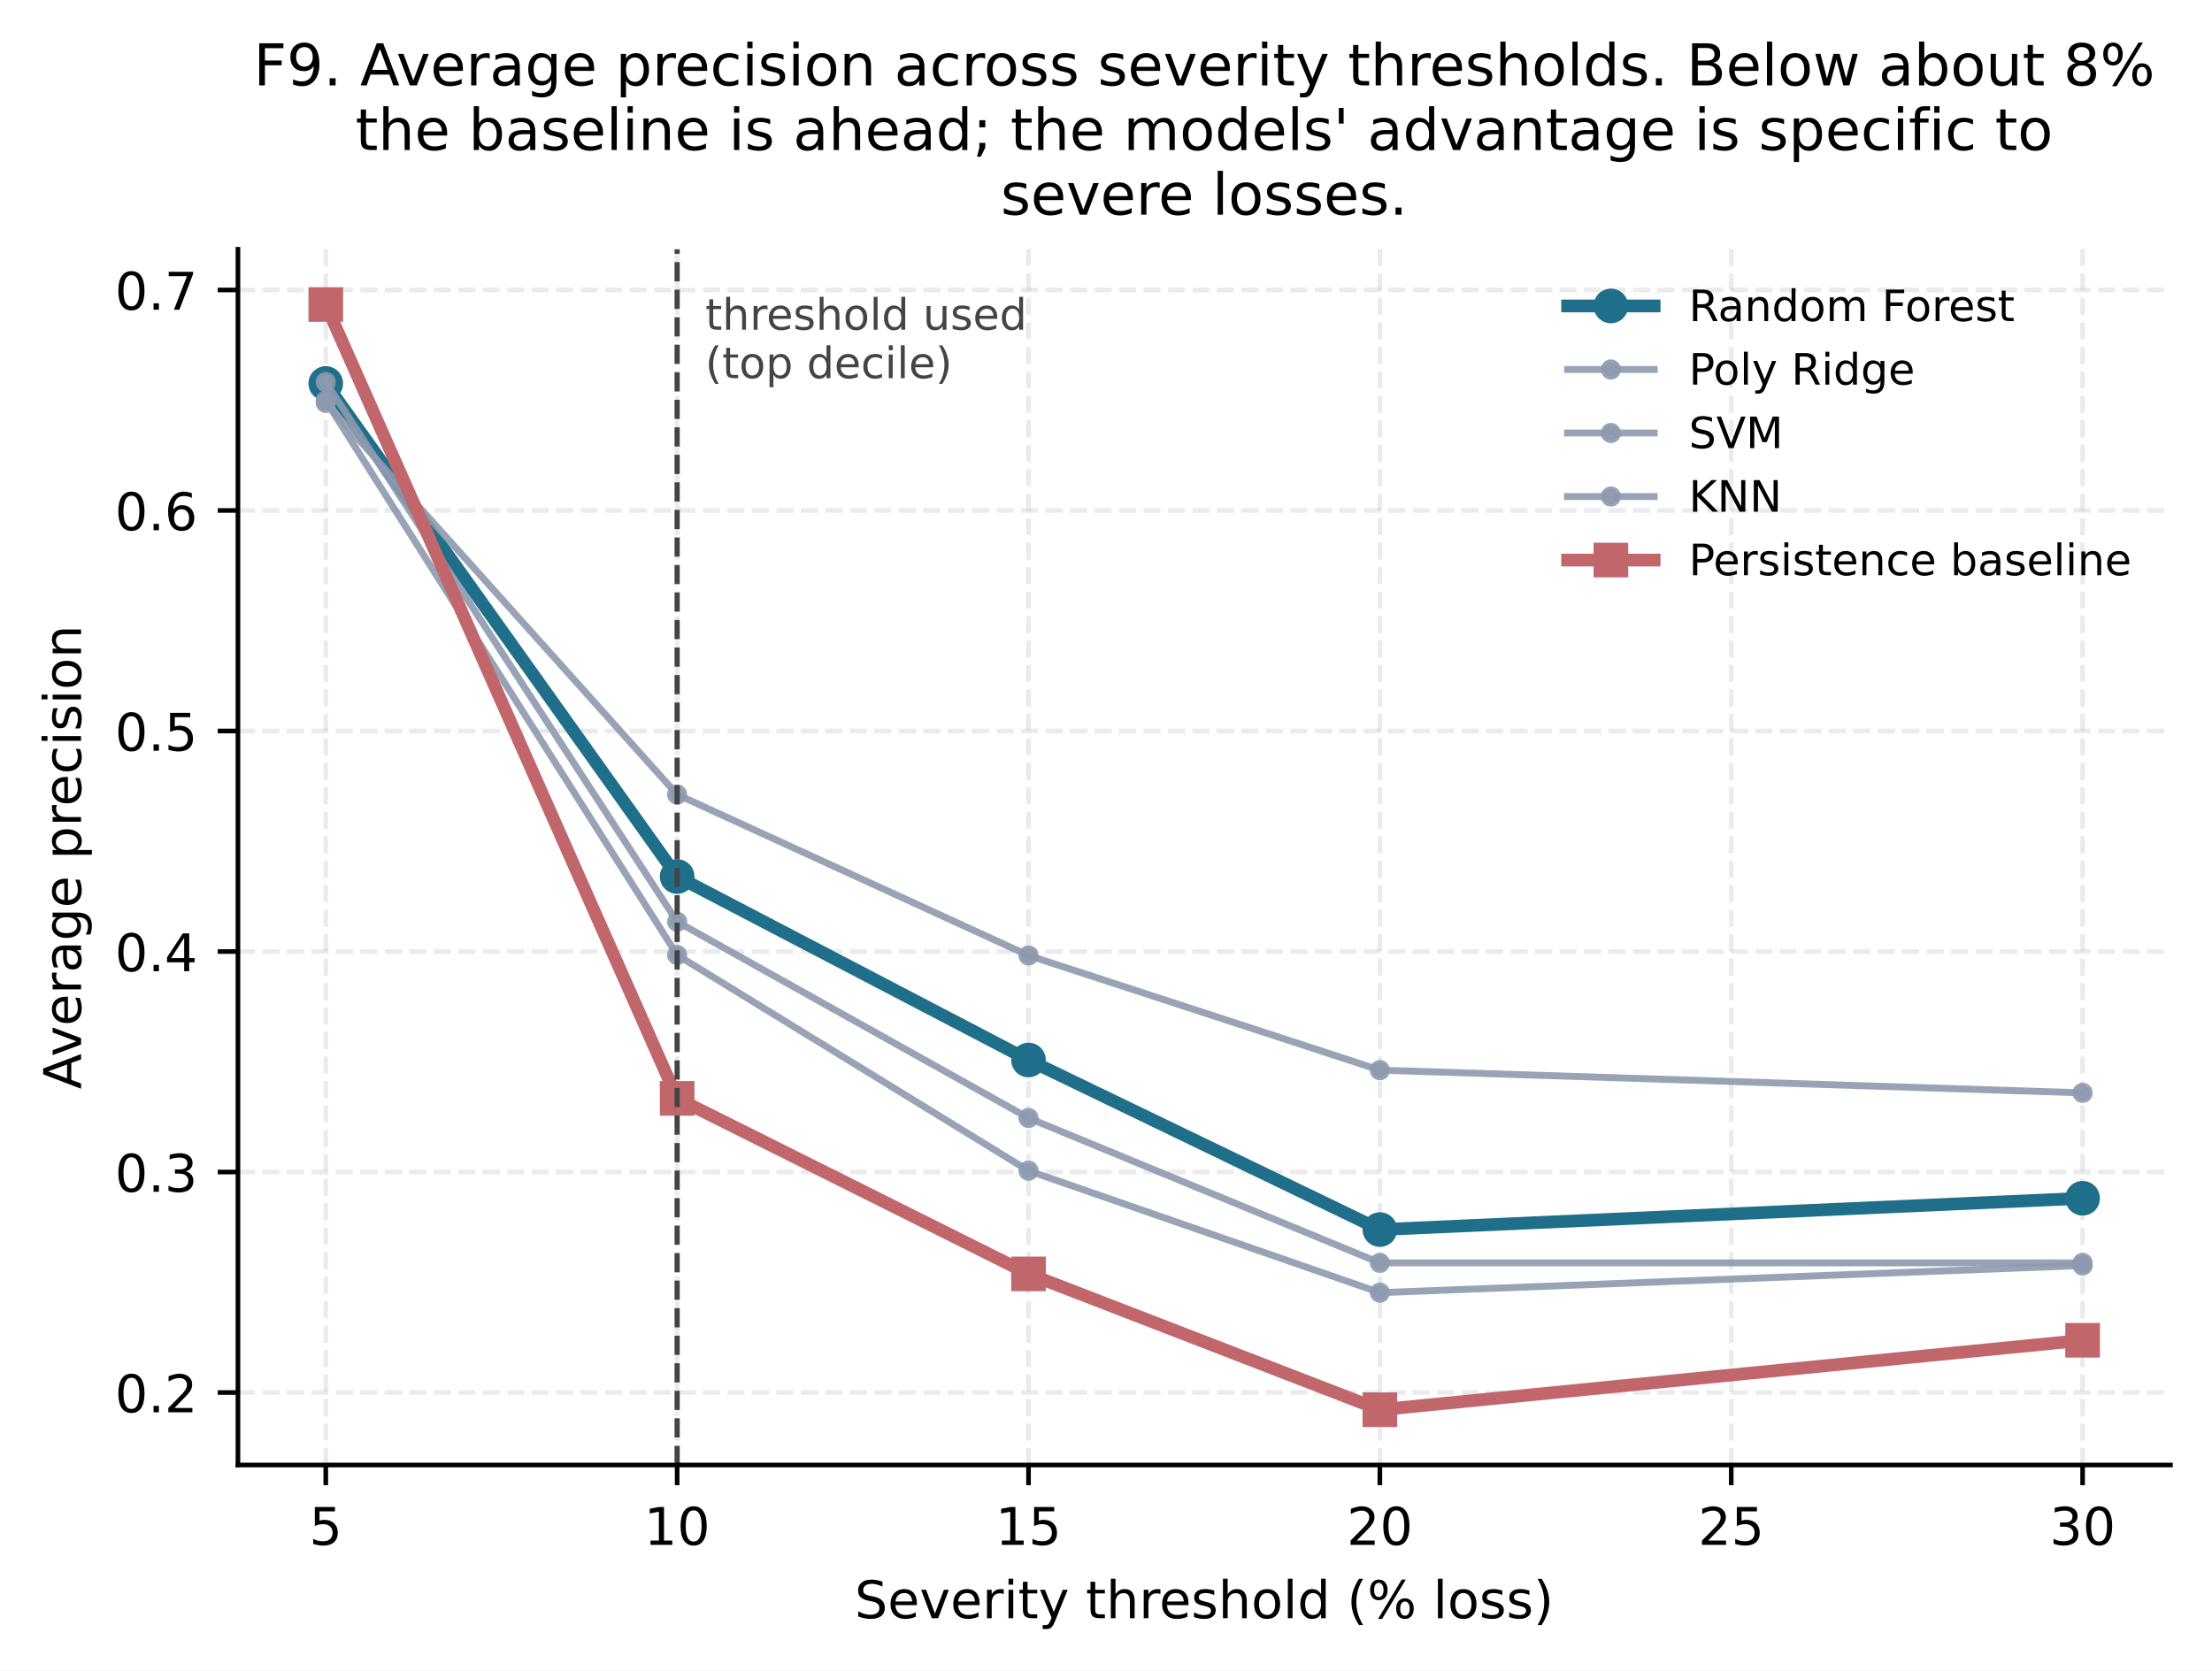
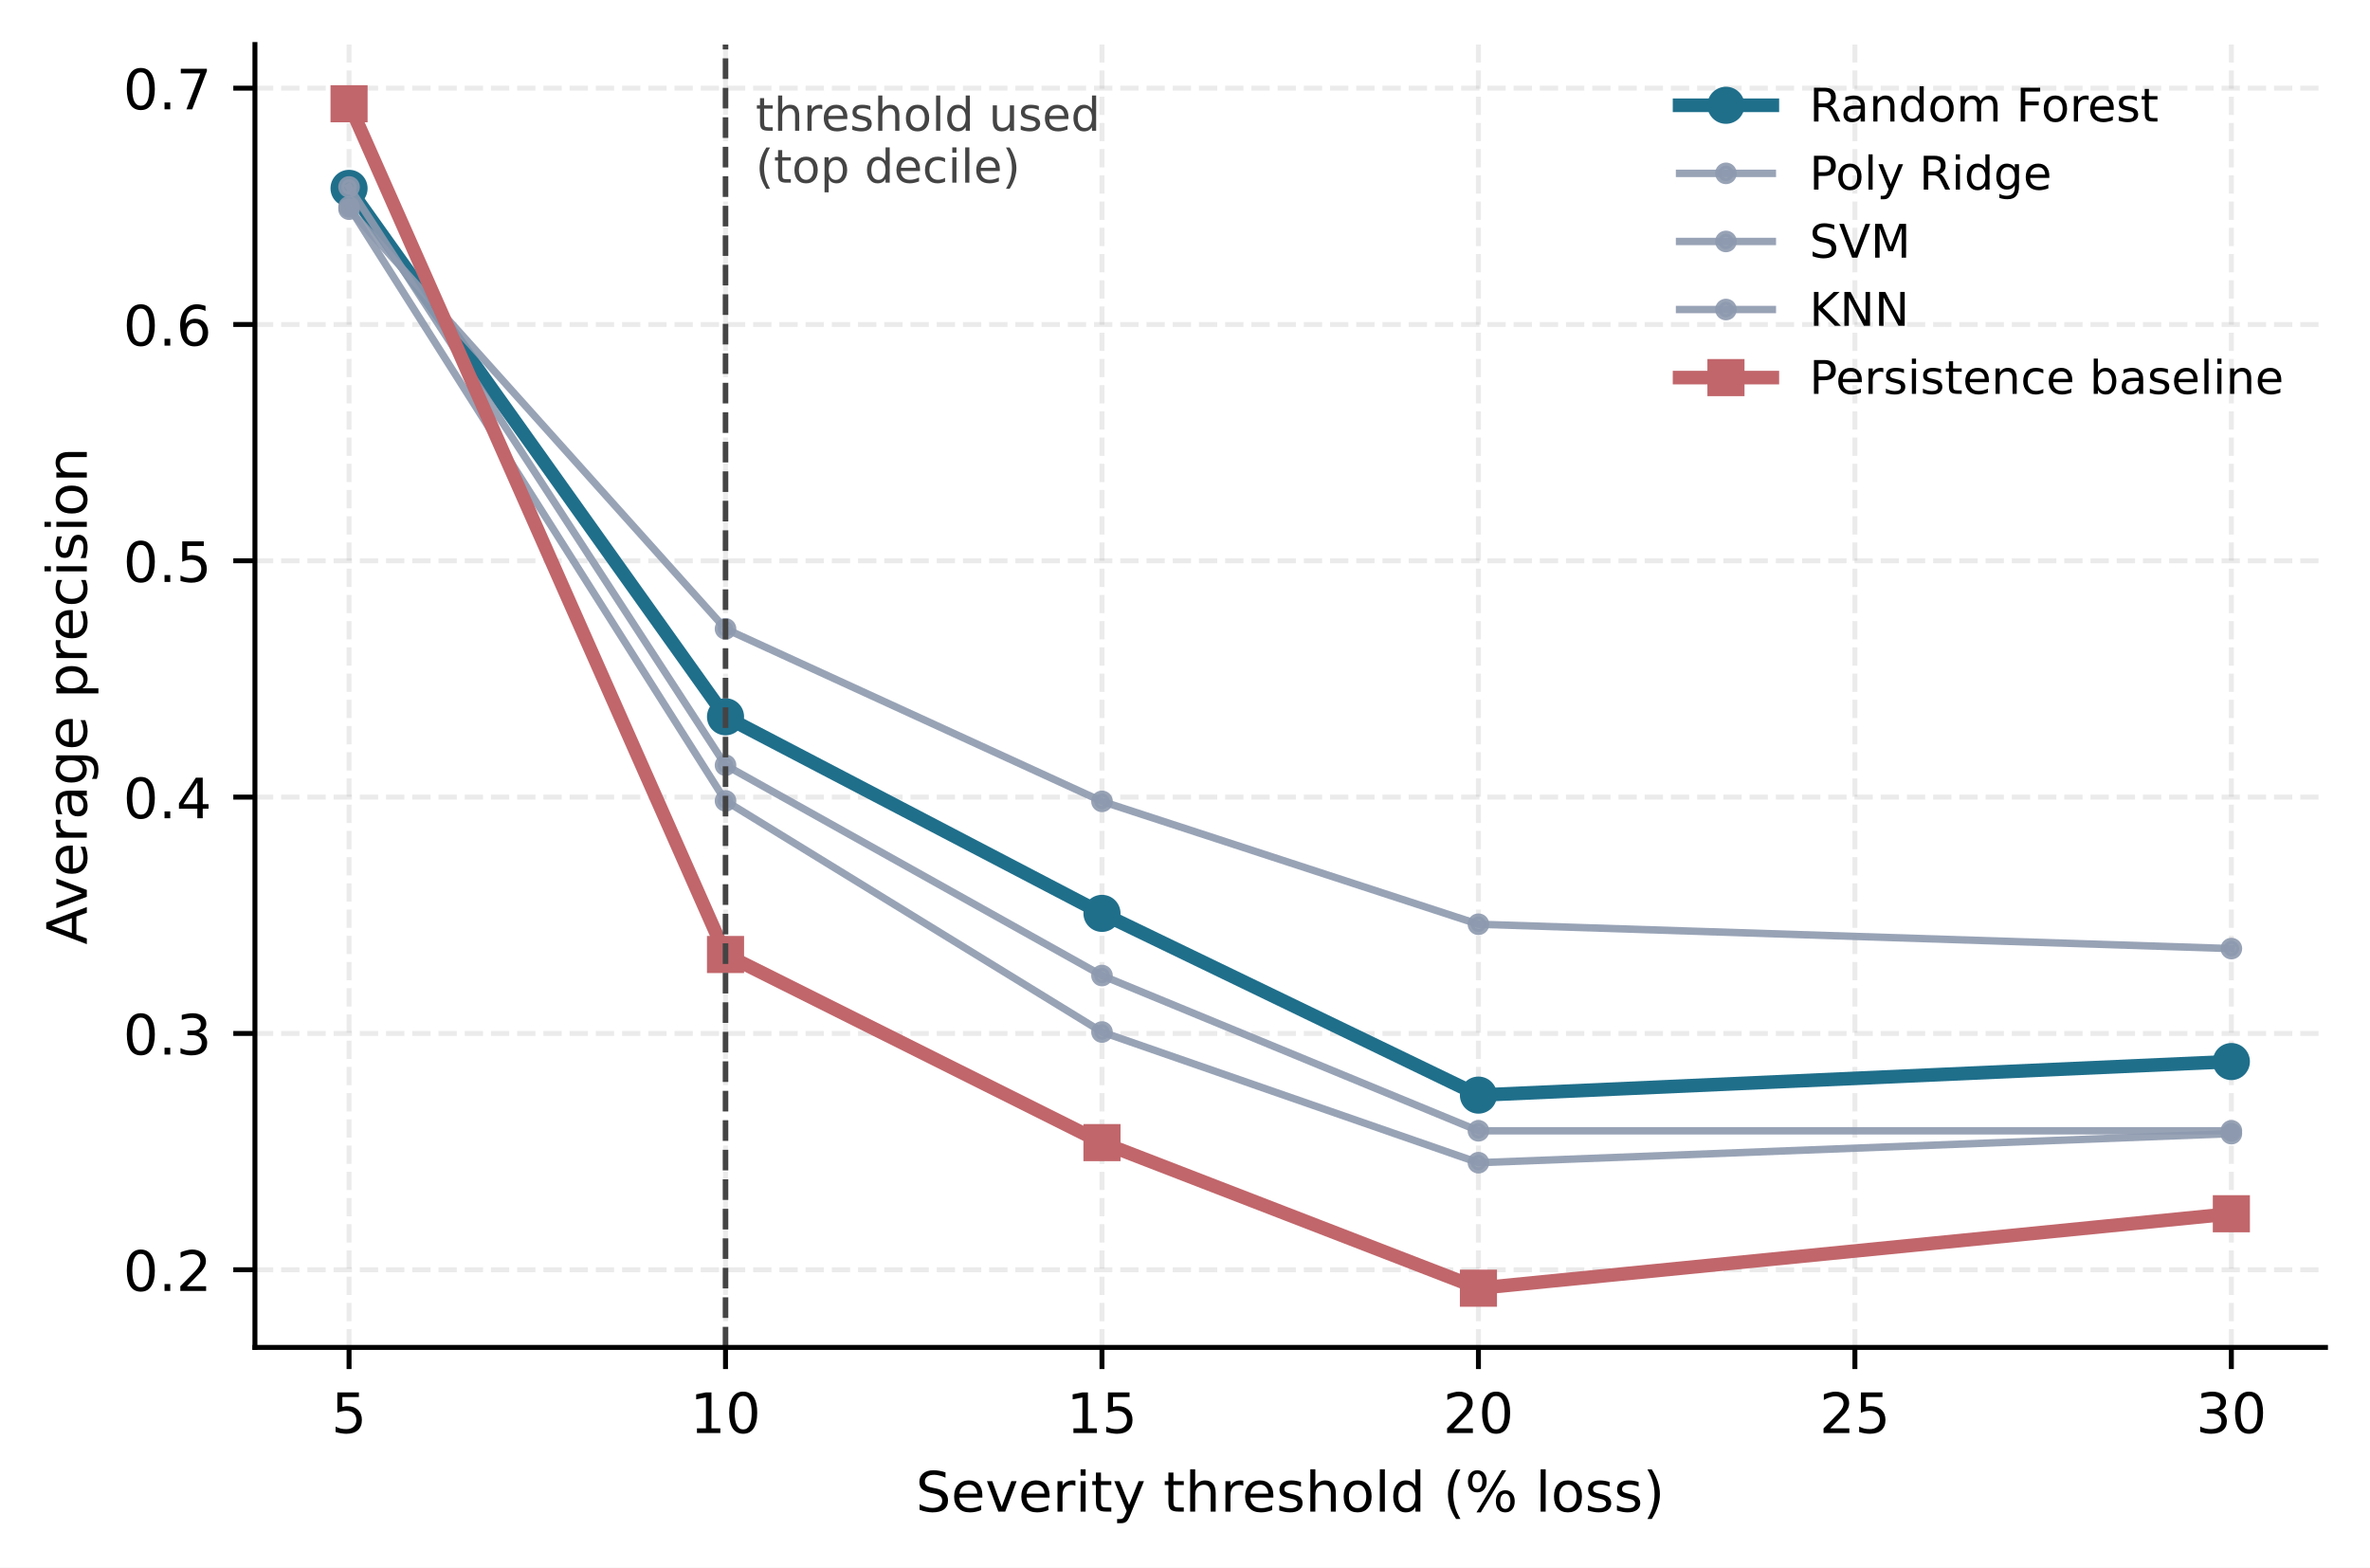
- <svg xmlns="http://www.w3.org/2000/svg" xmlns:xlink="http://www.w3.org/1999/xlink" width="383.223pt" height="289.487pt" viewBox="0 0 383.223 289.487" version="1.1">
+ <svg xmlns="http://www.w3.org/2000/svg" xmlns:xlink="http://www.w3.org/1999/xlink" width="383.223pt" height="253.493pt" viewBox="0 0 383.223 253.493" version="1.1">
  <defs>
    <style type="text/css">*{stroke-linejoin: round; stroke-linecap: butt}</style>
  </defs>
  <g id="figure_1">
    <g id="patch_1">
-       <path d="M 0 289.487  L 383.223 289.487  L 383.223 -0  L 0 -0  z " style="fill: #ffffff" />
+       <path d="M 0 253.493  L 383.223 253.493  L 383.223 0  L 0 0  z " style="fill: #ffffff" />
    </g>
    <g id="axes_1">
      <g id="patch_2">
-         <path d="M 41.223 253.866  L 376.023 253.866  L 376.023 43.194  L 41.223 43.194  z " style="fill: #ffffff" />
+         <path d="M 41.223 217.872  L 376.023 217.872  L 376.023 7.2  L 41.223 7.2  z " style="fill: #ffffff" />
      </g>
      <g id="matplotlib.axis_1">
        <g id="xtick_1">
          <g id="line2d_1">
-             <path d="M 56.441 253.866  L 56.441 43.194  " clip-path="url(#pca354ff344)" style="fill: none; stroke-dasharray: 2.96,1.28; stroke-dashoffset: 0; stroke: #b0b0b0; stroke-opacity: 0.25; stroke-width: 0.8" />
+             <path d="M 56.441 217.872  L 56.441 7.2  " clip-path="url(#p04adad0244)" style="fill: none; stroke-dasharray: 2.96,1.28; stroke-dashoffset: 0; stroke: #b0b0b0; stroke-opacity: 0.25; stroke-width: 0.8" />
          </g>
          <g id="line2d_2">
            <defs>
-               <path id="m5c000a3701" d="M 0 0  L 0 3.5  " style="stroke: #000000; stroke-width: 0.8" />
+               <path id="m0aca1d9e80" d="M 0 0  L 0 3.5  " style="stroke: #000000; stroke-width: 0.8" />
            </defs>
            <g>
-               <use xlink:href="#m5c000a3701" x="56.441" y="253.866" style="stroke: #000000; stroke-width: 0.8" />
+               <use xlink:href="#m0aca1d9e80" x="56.441" y="217.872" style="stroke: #000000; stroke-width: 0.8" />
            </g>
          </g>
          <g id="text_1">
-             <text style="font: 9px 'DejaVu Sans', 'Bitstream Vera Sans', 'Computer Modern Sans Serif', 'Lucida Grande', 'Verdana', 'Geneva', 'Lucid', 'Arial', 'Helvetica', 'Avant Garde', sans-serif; text-anchor: middle" x="56.441" y="267.705" transform="rotate(-0 56.44131 267.7047)">5</text>
+             <text style="font: 9px 'DejaVu Sans', 'Bitstream Vera Sans', 'Computer Modern Sans Serif', 'Lucida Grande', 'Verdana', 'Geneva', 'Lucid', 'Arial', 'Helvetica', 'Avant Garde', sans-serif; text-anchor: middle" x="56.441" y="231.711" transform="rotate(-0 56.44131 231.7106)">5</text>
          </g>
        </g>
        <g id="xtick_2">
          <g id="line2d_3">
-             <path d="M 117.314 253.866  L 117.314 43.194  " clip-path="url(#pca354ff344)" style="fill: none; stroke-dasharray: 2.96,1.28; stroke-dashoffset: 0; stroke: #b0b0b0; stroke-opacity: 0.25; stroke-width: 0.8" />
+             <path d="M 117.314 217.872  L 117.314 7.2  " clip-path="url(#p04adad0244)" style="fill: none; stroke-dasharray: 2.96,1.28; stroke-dashoffset: 0; stroke: #b0b0b0; stroke-opacity: 0.25; stroke-width: 0.8" />
          </g>
          <g id="line2d_4">
            <g>
-               <use xlink:href="#m5c000a3701" x="117.314" y="253.866" style="stroke: #000000; stroke-width: 0.8" />
+               <use xlink:href="#m0aca1d9e80" x="117.314" y="217.872" style="stroke: #000000; stroke-width: 0.8" />
            </g>
          </g>
          <g id="text_2">
-             <text style="font: 9px 'DejaVu Sans', 'Bitstream Vera Sans', 'Computer Modern Sans Serif', 'Lucida Grande', 'Verdana', 'Geneva', 'Lucid', 'Arial', 'Helvetica', 'Avant Garde', sans-serif; text-anchor: middle" x="117.314" y="267.705" transform="rotate(-0 117.314 267.7047)">10</text>
+             <text style="font: 9px 'DejaVu Sans', 'Bitstream Vera Sans', 'Computer Modern Sans Serif', 'Lucida Grande', 'Verdana', 'Geneva', 'Lucid', 'Arial', 'Helvetica', 'Avant Garde', sans-serif; text-anchor: middle" x="117.314" y="231.711" transform="rotate(-0 117.314 231.7106)">10</text>
          </g>
        </g>
        <g id="xtick_3">
          <g id="line2d_5">
-             <path d="M 178.187 253.866  L 178.187 43.194  " clip-path="url(#pca354ff344)" style="fill: none; stroke-dasharray: 2.96,1.28; stroke-dashoffset: 0; stroke: #b0b0b0; stroke-opacity: 0.25; stroke-width: 0.8" />
+             <path d="M 178.187 217.872  L 178.187 7.2  " clip-path="url(#p04adad0244)" style="fill: none; stroke-dasharray: 2.96,1.28; stroke-dashoffset: 0; stroke: #b0b0b0; stroke-opacity: 0.25; stroke-width: 0.8" />
          </g>
          <g id="line2d_6">
            <g>
-               <use xlink:href="#m5c000a3701" x="178.187" y="253.866" style="stroke: #000000; stroke-width: 0.8" />
+               <use xlink:href="#m0aca1d9e80" x="178.187" y="217.872" style="stroke: #000000; stroke-width: 0.8" />
            </g>
          </g>
          <g id="text_3">
-             <text style="font: 9px 'DejaVu Sans', 'Bitstream Vera Sans', 'Computer Modern Sans Serif', 'Lucida Grande', 'Verdana', 'Geneva', 'Lucid', 'Arial', 'Helvetica', 'Avant Garde', sans-serif; text-anchor: middle" x="178.187" y="267.705" transform="rotate(-0 178.1868 267.7047)">15</text>
+             <text style="font: 9px 'DejaVu Sans', 'Bitstream Vera Sans', 'Computer Modern Sans Serif', 'Lucida Grande', 'Verdana', 'Geneva', 'Lucid', 'Arial', 'Helvetica', 'Avant Garde', sans-serif; text-anchor: middle" x="178.187" y="231.711" transform="rotate(-0 178.1868 231.7106)">15</text>
          </g>
        </g>
        <g id="xtick_4">
          <g id="line2d_7">
-             <path d="M 239.059 253.866  L 239.059 43.194  " clip-path="url(#pca354ff344)" style="fill: none; stroke-dasharray: 2.96,1.28; stroke-dashoffset: 0; stroke: #b0b0b0; stroke-opacity: 0.25; stroke-width: 0.8" />
+             <path d="M 239.059 217.872  L 239.059 7.2  " clip-path="url(#p04adad0244)" style="fill: none; stroke-dasharray: 2.96,1.28; stroke-dashoffset: 0; stroke: #b0b0b0; stroke-opacity: 0.25; stroke-width: 0.8" />
          </g>
          <g id="line2d_8">
            <g>
-               <use xlink:href="#m5c000a3701" x="239.059" y="253.866" style="stroke: #000000; stroke-width: 0.8" />
+               <use xlink:href="#m0aca1d9e80" x="239.059" y="217.872" style="stroke: #000000; stroke-width: 0.8" />
            </g>
          </g>
          <g id="text_4">
-             <text style="font: 9px 'DejaVu Sans', 'Bitstream Vera Sans', 'Computer Modern Sans Serif', 'Lucida Grande', 'Verdana', 'Geneva', 'Lucid', 'Arial', 'Helvetica', 'Avant Garde', sans-serif; text-anchor: middle" x="239.059" y="267.705" transform="rotate(-0 239.0595 267.7047)">20</text>
+             <text style="font: 9px 'DejaVu Sans', 'Bitstream Vera Sans', 'Computer Modern Sans Serif', 'Lucida Grande', 'Verdana', 'Geneva', 'Lucid', 'Arial', 'Helvetica', 'Avant Garde', sans-serif; text-anchor: middle" x="239.059" y="231.711" transform="rotate(-0 239.0595 231.7106)">20</text>
          </g>
        </g>
        <g id="xtick_5">
          <g id="line2d_9">
-             <path d="M 299.932 253.866  L 299.932 43.194  " clip-path="url(#pca354ff344)" style="fill: none; stroke-dasharray: 2.96,1.28; stroke-dashoffset: 0; stroke: #b0b0b0; stroke-opacity: 0.25; stroke-width: 0.8" />
+             <path d="M 299.932 217.872  L 299.932 7.2  " clip-path="url(#p04adad0244)" style="fill: none; stroke-dasharray: 2.96,1.28; stroke-dashoffset: 0; stroke: #b0b0b0; stroke-opacity: 0.25; stroke-width: 0.8" />
          </g>
          <g id="line2d_10">
            <g>
-               <use xlink:href="#m5c000a3701" x="299.932" y="253.866" style="stroke: #000000; stroke-width: 0.8" />
+               <use xlink:href="#m0aca1d9e80" x="299.932" y="217.872" style="stroke: #000000; stroke-width: 0.8" />
            </g>
          </g>
          <g id="text_5">
-             <text style="font: 9px 'DejaVu Sans', 'Bitstream Vera Sans', 'Computer Modern Sans Serif', 'Lucida Grande', 'Verdana', 'Geneva', 'Lucid', 'Arial', 'Helvetica', 'Avant Garde', sans-serif; text-anchor: middle" x="299.932" y="267.705" transform="rotate(-0 299.9322 267.7047)">25</text>
+             <text style="font: 9px 'DejaVu Sans', 'Bitstream Vera Sans', 'Computer Modern Sans Serif', 'Lucida Grande', 'Verdana', 'Geneva', 'Lucid', 'Arial', 'Helvetica', 'Avant Garde', sans-serif; text-anchor: middle" x="299.932" y="231.711" transform="rotate(-0 299.9322 231.7106)">25</text>
          </g>
        </g>
        <g id="xtick_6">
          <g id="line2d_11">
-             <path d="M 360.805 253.866  L 360.805 43.194  " clip-path="url(#pca354ff344)" style="fill: none; stroke-dasharray: 2.96,1.28; stroke-dashoffset: 0; stroke: #b0b0b0; stroke-opacity: 0.25; stroke-width: 0.8" />
+             <path d="M 360.805 217.872  L 360.805 7.2  " clip-path="url(#p04adad0244)" style="fill: none; stroke-dasharray: 2.96,1.28; stroke-dashoffset: 0; stroke: #b0b0b0; stroke-opacity: 0.25; stroke-width: 0.8" />
          </g>
          <g id="line2d_12">
            <g>
-               <use xlink:href="#m5c000a3701" x="360.805" y="253.866" style="stroke: #000000; stroke-width: 0.8" />
+               <use xlink:href="#m0aca1d9e80" x="360.805" y="217.872" style="stroke: #000000; stroke-width: 0.8" />
            </g>
          </g>
          <g id="text_6">
-             <text style="font: 9px 'DejaVu Sans', 'Bitstream Vera Sans', 'Computer Modern Sans Serif', 'Lucida Grande', 'Verdana', 'Geneva', 'Lucid', 'Arial', 'Helvetica', 'Avant Garde', sans-serif; text-anchor: middle" x="360.805" y="267.705" transform="rotate(-0 360.8049 267.7047)">30</text>
+             <text style="font: 9px 'DejaVu Sans', 'Bitstream Vera Sans', 'Computer Modern Sans Serif', 'Lucida Grande', 'Verdana', 'Geneva', 'Lucid', 'Arial', 'Helvetica', 'Avant Garde', sans-serif; text-anchor: middle" x="360.805" y="231.711" transform="rotate(-0 360.8049 231.7106)">30</text>
          </g>
        </g>
        <g id="text_7">
-           <text style="font: 9px 'DejaVu Sans', 'Bitstream Vera Sans', 'Computer Modern Sans Serif', 'Lucida Grande', 'Verdana', 'Geneva', 'Lucid', 'Arial', 'Helvetica', 'Avant Garde', sans-serif; text-anchor: middle" x="208.623" y="280.415" transform="rotate(-0 208.6231 280.415)">Severity threshold (% loss)</text>
+           <text style="font: 9px 'DejaVu Sans', 'Bitstream Vera Sans', 'Computer Modern Sans Serif', 'Lucida Grande', 'Verdana', 'Geneva', 'Lucid', 'Arial', 'Helvetica', 'Avant Garde', sans-serif; text-anchor: middle" x="208.623" y="244.421" transform="rotate(-0 208.6231 244.4209)">Severity threshold (% loss)</text>
        </g>
      </g>
      <g id="matplotlib.axis_2">
        <g id="ytick_1">
          <g id="line2d_13">
-             <path d="M 41.223 241.31  L 376.023 241.31  " clip-path="url(#pca354ff344)" style="fill: none; stroke-dasharray: 2.96,1.28; stroke-dashoffset: 0; stroke: #b0b0b0; stroke-opacity: 0.25; stroke-width: 0.8" />
+             <path d="M 41.223 205.315  L 376.023 205.315  " clip-path="url(#p04adad0244)" style="fill: none; stroke-dasharray: 2.96,1.28; stroke-dashoffset: 0; stroke: #b0b0b0; stroke-opacity: 0.25; stroke-width: 0.8" />
          </g>
          <g id="line2d_14">
            <defs>
-               <path id="m503e3913be" d="M 0 0  L -3.5 0  " style="stroke: #000000; stroke-width: 0.8" />
+               <path id="m6b24ca47d4" d="M 0 0  L -3.5 0  " style="stroke: #000000; stroke-width: 0.8" />
            </defs>
            <g>
-               <use xlink:href="#m503e3913be" x="41.223" y="241.31" style="stroke: #000000; stroke-width: 0.8" />
+               <use xlink:href="#m6b24ca47d4" x="41.223" y="205.315" style="stroke: #000000; stroke-width: 0.8" />
            </g>
          </g>
          <g id="text_8">
-             <text style="font: 9px 'DejaVu Sans', 'Bitstream Vera Sans', 'Computer Modern Sans Serif', 'Lucida Grande', 'Verdana', 'Geneva', 'Lucid', 'Arial', 'Helvetica', 'Avant Garde', sans-serif; text-anchor: end" x="34.223" y="244.729" transform="rotate(-0 34.22313 244.7288)">0.2</text>
+             <text style="font: 9px 'DejaVu Sans', 'Bitstream Vera Sans', 'Computer Modern Sans Serif', 'Lucida Grande', 'Verdana', 'Geneva', 'Lucid', 'Arial', 'Helvetica', 'Avant Garde', sans-serif; text-anchor: end" x="34.223" y="208.735" transform="rotate(-0 34.22313 208.7347)">0.2</text>
          </g>
        </g>
        <g id="ytick_2">
          <g id="line2d_15">
-             <path d="M 41.223 203.097  L 376.023 203.097  " clip-path="url(#pca354ff344)" style="fill: none; stroke-dasharray: 2.96,1.28; stroke-dashoffset: 0; stroke: #b0b0b0; stroke-opacity: 0.25; stroke-width: 0.8" />
+             <path d="M 41.223 167.103  L 376.023 167.103  " clip-path="url(#p04adad0244)" style="fill: none; stroke-dasharray: 2.96,1.28; stroke-dashoffset: 0; stroke: #b0b0b0; stroke-opacity: 0.25; stroke-width: 0.8" />
          </g>
          <g id="line2d_16">
            <g>
-               <use xlink:href="#m503e3913be" x="41.223" y="203.097" style="stroke: #000000; stroke-width: 0.8" />
+               <use xlink:href="#m6b24ca47d4" x="41.223" y="167.103" style="stroke: #000000; stroke-width: 0.8" />
            </g>
          </g>
          <g id="text_9">
-             <text style="font: 9px 'DejaVu Sans', 'Bitstream Vera Sans', 'Computer Modern Sans Serif', 'Lucida Grande', 'Verdana', 'Geneva', 'Lucid', 'Arial', 'Helvetica', 'Avant Garde', sans-serif; text-anchor: end" x="34.223" y="206.517" transform="rotate(-0 34.22313 206.5165)">0.3</text>
+             <text style="font: 9px 'DejaVu Sans', 'Bitstream Vera Sans', 'Computer Modern Sans Serif', 'Lucida Grande', 'Verdana', 'Geneva', 'Lucid', 'Arial', 'Helvetica', 'Avant Garde', sans-serif; text-anchor: end" x="34.223" y="170.522" transform="rotate(-0 34.22313 170.5224)">0.3</text>
          </g>
        </g>
        <g id="ytick_3">
          <g id="line2d_17">
-             <path d="M 41.223 164.885  L 376.023 164.885  " clip-path="url(#pca354ff344)" style="fill: none; stroke-dasharray: 2.96,1.28; stroke-dashoffset: 0; stroke: #b0b0b0; stroke-opacity: 0.25; stroke-width: 0.8" />
+             <path d="M 41.223 128.891  L 376.023 128.891  " clip-path="url(#p04adad0244)" style="fill: none; stroke-dasharray: 2.96,1.28; stroke-dashoffset: 0; stroke: #b0b0b0; stroke-opacity: 0.25; stroke-width: 0.8" />
          </g>
          <g id="line2d_18">
            <g>
-               <use xlink:href="#m503e3913be" x="41.223" y="164.885" style="stroke: #000000; stroke-width: 0.8" />
+               <use xlink:href="#m6b24ca47d4" x="41.223" y="128.891" style="stroke: #000000; stroke-width: 0.8" />
            </g>
          </g>
          <g id="text_10">
-             <text style="font: 9px 'DejaVu Sans', 'Bitstream Vera Sans', 'Computer Modern Sans Serif', 'Lucida Grande', 'Verdana', 'Geneva', 'Lucid', 'Arial', 'Helvetica', 'Avant Garde', sans-serif; text-anchor: end" x="34.223" y="168.304" transform="rotate(-0 34.22313 168.3042)">0.4</text>
+             <text style="font: 9px 'DejaVu Sans', 'Bitstream Vera Sans', 'Computer Modern Sans Serif', 'Lucida Grande', 'Verdana', 'Geneva', 'Lucid', 'Arial', 'Helvetica', 'Avant Garde', sans-serif; text-anchor: end" x="34.223" y="132.31" transform="rotate(-0 34.22313 132.3102)">0.4</text>
          </g>
        </g>
        <g id="ytick_4">
          <g id="line2d_19">
-             <path d="M 41.223 126.673  L 376.023 126.673  " clip-path="url(#pca354ff344)" style="fill: none; stroke-dasharray: 2.96,1.28; stroke-dashoffset: 0; stroke: #b0b0b0; stroke-opacity: 0.25; stroke-width: 0.8" />
+             <path d="M 41.223 90.679  L 376.023 90.679  " clip-path="url(#p04adad0244)" style="fill: none; stroke-dasharray: 2.96,1.28; stroke-dashoffset: 0; stroke: #b0b0b0; stroke-opacity: 0.25; stroke-width: 0.8" />
          </g>
          <g id="line2d_20">
            <g>
-               <use xlink:href="#m503e3913be" x="41.223" y="126.673" style="stroke: #000000; stroke-width: 0.8" />
+               <use xlink:href="#m6b24ca47d4" x="41.223" y="90.679" style="stroke: #000000; stroke-width: 0.8" />
            </g>
          </g>
          <g id="text_11">
-             <text style="font: 9px 'DejaVu Sans', 'Bitstream Vera Sans', 'Computer Modern Sans Serif', 'Lucida Grande', 'Verdana', 'Geneva', 'Lucid', 'Arial', 'Helvetica', 'Avant Garde', sans-serif; text-anchor: end" x="34.223" y="130.092" transform="rotate(-0 34.22313 130.0919)">0.5</text>
+             <text style="font: 9px 'DejaVu Sans', 'Bitstream Vera Sans', 'Computer Modern Sans Serif', 'Lucida Grande', 'Verdana', 'Geneva', 'Lucid', 'Arial', 'Helvetica', 'Avant Garde', sans-serif; text-anchor: end" x="34.223" y="94.098" transform="rotate(-0 34.22313 94.09787)">0.5</text>
          </g>
        </g>
        <g id="ytick_5">
          <g id="line2d_21">
-             <path d="M 41.223 88.46  L 376.023 88.46  " clip-path="url(#pca354ff344)" style="fill: none; stroke-dasharray: 2.96,1.28; stroke-dashoffset: 0; stroke: #b0b0b0; stroke-opacity: 0.25; stroke-width: 0.8" />
+             <path d="M 41.223 52.466  L 376.023 52.466  " clip-path="url(#p04adad0244)" style="fill: none; stroke-dasharray: 2.96,1.28; stroke-dashoffset: 0; stroke: #b0b0b0; stroke-opacity: 0.25; stroke-width: 0.8" />
          </g>
          <g id="line2d_22">
            <g>
-               <use xlink:href="#m503e3913be" x="41.223" y="88.46" style="stroke: #000000; stroke-width: 0.8" />
+               <use xlink:href="#m6b24ca47d4" x="41.223" y="52.466" style="stroke: #000000; stroke-width: 0.8" />
            </g>
          </g>
          <g id="text_12">
-             <text style="font: 9px 'DejaVu Sans', 'Bitstream Vera Sans', 'Computer Modern Sans Serif', 'Lucida Grande', 'Verdana', 'Geneva', 'Lucid', 'Arial', 'Helvetica', 'Avant Garde', sans-serif; text-anchor: end" x="34.223" y="91.88" transform="rotate(-0 34.22313 91.87964)">0.6</text>
+             <text style="font: 9px 'DejaVu Sans', 'Bitstream Vera Sans', 'Computer Modern Sans Serif', 'Lucida Grande', 'Verdana', 'Geneva', 'Lucid', 'Arial', 'Helvetica', 'Avant Garde', sans-serif; text-anchor: end" x="34.223" y="55.886" transform="rotate(-0 34.22313 55.88558)">0.6</text>
          </g>
        </g>
        <g id="ytick_6">
          <g id="line2d_23">
-             <path d="M 41.223 50.248  L 376.023 50.248  " clip-path="url(#pca354ff344)" style="fill: none; stroke-dasharray: 2.96,1.28; stroke-dashoffset: 0; stroke: #b0b0b0; stroke-opacity: 0.25; stroke-width: 0.8" />
+             <path d="M 41.223 14.254  L 376.023 14.254  " clip-path="url(#p04adad0244)" style="fill: none; stroke-dasharray: 2.96,1.28; stroke-dashoffset: 0; stroke: #b0b0b0; stroke-opacity: 0.25; stroke-width: 0.8" />
          </g>
          <g id="line2d_24">
            <g>
-               <use xlink:href="#m503e3913be" x="41.223" y="50.248" style="stroke: #000000; stroke-width: 0.8" />
+               <use xlink:href="#m6b24ca47d4" x="41.223" y="14.254" style="stroke: #000000; stroke-width: 0.8" />
            </g>
          </g>
          <g id="text_13">
-             <text style="font: 9px 'DejaVu Sans', 'Bitstream Vera Sans', 'Computer Modern Sans Serif', 'Lucida Grande', 'Verdana', 'Geneva', 'Lucid', 'Arial', 'Helvetica', 'Avant Garde', sans-serif; text-anchor: end" x="34.223" y="53.667" transform="rotate(-0 34.22313 53.66735)">0.7</text>
+             <text style="font: 9px 'DejaVu Sans', 'Bitstream Vera Sans', 'Computer Modern Sans Serif', 'Lucida Grande', 'Verdana', 'Geneva', 'Lucid', 'Arial', 'Helvetica', 'Avant Garde', sans-serif; text-anchor: end" x="34.223" y="17.673" transform="rotate(-0 34.22313 17.67329)">0.7</text>
          </g>
        </g>
        <g id="text_14">
-           <text style="font: 9px 'DejaVu Sans', 'Bitstream Vera Sans', 'Computer Modern Sans Serif', 'Lucida Grande', 'Verdana', 'Geneva', 'Lucid', 'Arial', 'Helvetica', 'Avant Garde', sans-serif; text-anchor: middle" x="14.039" y="148.53" transform="rotate(-90 14.03859 148.5301)">Average precision</text>
+           <text style="font: 9px 'DejaVu Sans', 'Bitstream Vera Sans', 'Computer Modern Sans Serif', 'Lucida Grande', 'Verdana', 'Geneva', 'Lucid', 'Arial', 'Helvetica', 'Avant Garde', sans-serif; text-anchor: middle" x="14.039" y="112.536" transform="rotate(-90 14.03859 112.536)">Average precision</text>
        </g>
      </g>
      <g id="line2d_25">
-         <path d="M 56.441 66.45  L 117.314 151.893  L 178.187 183.685  L 239.059 213.071  L 360.805 207.644  " clip-path="url(#pca354ff344)" style="fill: none; stroke: #1f6f8b; stroke-width: 2.2; stroke-linecap: square" />
+         <path d="M 56.441 30.456  L 117.314 115.899  L 178.187 147.691  L 239.059 177.077  L 360.805 171.65  " clip-path="url(#p04adad0244)" style="fill: none; stroke: #1f6f8b; stroke-width: 2.2; stroke-linecap: square" />
        <defs>
-           <path id="m7054f2b1a6" d="M 0 2.5  C 0.663 2.5 1.299 2.237 1.768 1.768  C 2.237 1.299 2.5 0.663 2.5 0  C 2.5 -0.663 2.237 -1.299 1.768 -1.768  C 1.299 -2.237 0.663 -2.5 0 -2.5  C -0.663 -2.5 -1.299 -2.237 -1.768 -1.768  C -2.237 -1.299 -2.5 -0.663 -2.5 0  C -2.5 0.663 -2.237 1.299 -1.768 1.768  C -1.299 2.237 -0.663 2.5 0 2.5  z " style="stroke: #1f6f8b" />
+           <path id="m8a1d402e59" d="M 0 2.5  C 0.663 2.5 1.299 2.237 1.768 1.768  C 2.237 1.299 2.5 0.663 2.5 0  C 2.5 -0.663 2.237 -1.299 1.768 -1.768  C 1.299 -2.237 0.663 -2.5 0 -2.5  C -0.663 -2.5 -1.299 -2.237 -1.768 -1.768  C -2.237 -1.299 -2.5 -0.663 -2.5 0  C -2.5 0.663 -2.237 1.299 -1.768 1.768  C -1.299 2.237 -0.663 2.5 0 2.5  z " style="stroke: #1f6f8b" />
        </defs>
-         <g clip-path="url(#pca354ff344)">
-           <use xlink:href="#m7054f2b1a6" x="56.441" y="66.45" style="fill: #1f6f8b; stroke: #1f6f8b" />
-           <use xlink:href="#m7054f2b1a6" x="117.314" y="151.893" style="fill: #1f6f8b; stroke: #1f6f8b" />
-           <use xlink:href="#m7054f2b1a6" x="178.187" y="183.685" style="fill: #1f6f8b; stroke: #1f6f8b" />
-           <use xlink:href="#m7054f2b1a6" x="239.059" y="213.071" style="fill: #1f6f8b; stroke: #1f6f8b" />
-           <use xlink:href="#m7054f2b1a6" x="360.805" y="207.644" style="fill: #1f6f8b; stroke: #1f6f8b" />
+         <g clip-path="url(#p04adad0244)">
+           <use xlink:href="#m8a1d402e59" x="56.441" y="30.456" style="fill: #1f6f8b; stroke: #1f6f8b" />
+           <use xlink:href="#m8a1d402e59" x="117.314" y="115.899" style="fill: #1f6f8b; stroke: #1f6f8b" />
+           <use xlink:href="#m8a1d402e59" x="178.187" y="147.691" style="fill: #1f6f8b; stroke: #1f6f8b" />
+           <use xlink:href="#m8a1d402e59" x="239.059" y="177.077" style="fill: #1f6f8b; stroke: #1f6f8b" />
+           <use xlink:href="#m8a1d402e59" x="360.805" y="171.65" style="fill: #1f6f8b; stroke: #1f6f8b" />
        </g>
      </g>
      <g id="line2d_26">
-         <path d="M 56.441 69.813  L 117.314 137.678  L 178.187 165.573  L 239.059 185.443  L 360.805 189.379  " clip-path="url(#pca354ff344)" style="fill: none; stroke: #8d99ae; stroke-opacity: 0.9; stroke-width: 1.2; stroke-linecap: square" />
+         <path d="M 56.441 33.819  L 117.314 101.684  L 178.187 129.579  L 239.059 149.449  L 360.805 153.385  " clip-path="url(#p04adad0244)" style="fill: none; stroke: #8d99ae; stroke-opacity: 0.9; stroke-width: 1.2; stroke-linecap: square" />
        <defs>
-           <path id="m43dabd322e" d="M 0 1.25  C 0.332 1.25 0.649 1.118 0.884 0.884  C 1.118 0.649 1.25 0.332 1.25 0  C 1.25 -0.332 1.118 -0.649 0.884 -0.884  C 0.649 -1.118 0.332 -1.25 0 -1.25  C -0.332 -1.25 -0.649 -1.118 -0.884 -0.884  C -1.118 -0.649 -1.25 -0.332 -1.25 0  C -1.25 0.332 -1.118 0.649 -0.884 0.884  C -0.649 1.118 -0.332 1.25 0 1.25  z " style="stroke: #8d99ae; stroke-opacity: 0.9" />
+           <path id="m0278703f06" d="M 0 1.25  C 0.332 1.25 0.649 1.118 0.884 0.884  C 1.118 0.649 1.25 0.332 1.25 0  C 1.25 -0.332 1.118 -0.649 0.884 -0.884  C 0.649 -1.118 0.332 -1.25 0 -1.25  C -0.332 -1.25 -0.649 -1.118 -0.884 -0.884  C -1.118 -0.649 -1.25 -0.332 -1.25 0  C -1.25 0.332 -1.118 0.649 -0.884 0.884  C -0.649 1.118 -0.332 1.25 0 1.25  z " style="stroke: #8d99ae; stroke-opacity: 0.9" />
        </defs>
-         <g clip-path="url(#pca354ff344)">
-           <use xlink:href="#m43dabd322e" x="56.441" y="69.813" style="fill: #8d99ae; fill-opacity: 0.9; stroke: #8d99ae; stroke-opacity: 0.9" />
-           <use xlink:href="#m43dabd322e" x="117.314" y="137.678" style="fill: #8d99ae; fill-opacity: 0.9; stroke: #8d99ae; stroke-opacity: 0.9" />
-           <use xlink:href="#m43dabd322e" x="178.187" y="165.573" style="fill: #8d99ae; fill-opacity: 0.9; stroke: #8d99ae; stroke-opacity: 0.9" />
-           <use xlink:href="#m43dabd322e" x="239.059" y="185.443" style="fill: #8d99ae; fill-opacity: 0.9; stroke: #8d99ae; stroke-opacity: 0.9" />
-           <use xlink:href="#m43dabd322e" x="360.805" y="189.379" style="fill: #8d99ae; fill-opacity: 0.9; stroke: #8d99ae; stroke-opacity: 0.9" />
+         <g clip-path="url(#p04adad0244)">
+           <use xlink:href="#m0278703f06" x="56.441" y="33.819" style="fill: #8d99ae; fill-opacity: 0.9; stroke: #8d99ae; stroke-opacity: 0.9" />
+           <use xlink:href="#m0278703f06" x="117.314" y="101.684" style="fill: #8d99ae; fill-opacity: 0.9; stroke: #8d99ae; stroke-opacity: 0.9" />
+           <use xlink:href="#m0278703f06" x="178.187" y="129.579" style="fill: #8d99ae; fill-opacity: 0.9; stroke: #8d99ae; stroke-opacity: 0.9" />
+           <use xlink:href="#m0278703f06" x="239.059" y="149.449" style="fill: #8d99ae; fill-opacity: 0.9; stroke: #8d99ae; stroke-opacity: 0.9" />
+           <use xlink:href="#m0278703f06" x="360.805" y="153.385" style="fill: #8d99ae; fill-opacity: 0.9; stroke: #8d99ae; stroke-opacity: 0.9" />
        </g>
      </g>
      <g id="line2d_27">
-         <path d="M 56.441 66.221  L 117.314 159.726  L 178.187 193.735  L 239.059 218.841  L 360.805 218.841  " clip-path="url(#pca354ff344)" style="fill: none; stroke: #8d99ae; stroke-opacity: 0.9; stroke-width: 1.2; stroke-linecap: square" />
-         <g clip-path="url(#pca354ff344)">
-           <use xlink:href="#m43dabd322e" x="56.441" y="66.221" style="fill: #8d99ae; fill-opacity: 0.9; stroke: #8d99ae; stroke-opacity: 0.9" />
-           <use xlink:href="#m43dabd322e" x="117.314" y="159.726" style="fill: #8d99ae; fill-opacity: 0.9; stroke: #8d99ae; stroke-opacity: 0.9" />
-           <use xlink:href="#m43dabd322e" x="178.187" y="193.735" style="fill: #8d99ae; fill-opacity: 0.9; stroke: #8d99ae; stroke-opacity: 0.9" />
-           <use xlink:href="#m43dabd322e" x="239.059" y="218.841" style="fill: #8d99ae; fill-opacity: 0.9; stroke: #8d99ae; stroke-opacity: 0.9" />
-           <use xlink:href="#m43dabd322e" x="360.805" y="218.841" style="fill: #8d99ae; fill-opacity: 0.9; stroke: #8d99ae; stroke-opacity: 0.9" />
+         <path d="M 56.441 30.227  L 117.314 123.732  L 178.187 157.741  L 239.059 182.847  L 360.805 182.847  " clip-path="url(#p04adad0244)" style="fill: none; stroke: #8d99ae; stroke-opacity: 0.9; stroke-width: 1.2; stroke-linecap: square" />
+         <g clip-path="url(#p04adad0244)">
+           <use xlink:href="#m0278703f06" x="56.441" y="30.227" style="fill: #8d99ae; fill-opacity: 0.9; stroke: #8d99ae; stroke-opacity: 0.9" />
+           <use xlink:href="#m0278703f06" x="117.314" y="123.732" style="fill: #8d99ae; fill-opacity: 0.9; stroke: #8d99ae; stroke-opacity: 0.9" />
+           <use xlink:href="#m0278703f06" x="178.187" y="157.741" style="fill: #8d99ae; fill-opacity: 0.9; stroke: #8d99ae; stroke-opacity: 0.9" />
+           <use xlink:href="#m0278703f06" x="239.059" y="182.847" style="fill: #8d99ae; fill-opacity: 0.9; stroke: #8d99ae; stroke-opacity: 0.9" />
+           <use xlink:href="#m0278703f06" x="360.805" y="182.847" style="fill: #8d99ae; fill-opacity: 0.9; stroke: #8d99ae; stroke-opacity: 0.9" />
        </g>
      </g>
      <g id="line2d_28">
-         <path d="M 56.441 69.431  L 117.314 165.496  L 178.187 202.868  L 239.059 223.999  L 360.805 219.299  " clip-path="url(#pca354ff344)" style="fill: none; stroke: #8d99ae; stroke-opacity: 0.9; stroke-width: 1.2; stroke-linecap: square" />
-         <g clip-path="url(#pca354ff344)">
-           <use xlink:href="#m43dabd322e" x="56.441" y="69.431" style="fill: #8d99ae; fill-opacity: 0.9; stroke: #8d99ae; stroke-opacity: 0.9" />
-           <use xlink:href="#m43dabd322e" x="117.314" y="165.496" style="fill: #8d99ae; fill-opacity: 0.9; stroke: #8d99ae; stroke-opacity: 0.9" />
-           <use xlink:href="#m43dabd322e" x="178.187" y="202.868" style="fill: #8d99ae; fill-opacity: 0.9; stroke: #8d99ae; stroke-opacity: 0.9" />
-           <use xlink:href="#m43dabd322e" x="239.059" y="223.999" style="fill: #8d99ae; fill-opacity: 0.9; stroke: #8d99ae; stroke-opacity: 0.9" />
-           <use xlink:href="#m43dabd322e" x="360.805" y="219.299" style="fill: #8d99ae; fill-opacity: 0.9; stroke: #8d99ae; stroke-opacity: 0.9" />
+         <path d="M 56.441 33.437  L 117.314 129.502  L 178.187 166.874  L 239.059 188.005  L 360.805 183.305  " clip-path="url(#p04adad0244)" style="fill: none; stroke: #8d99ae; stroke-opacity: 0.9; stroke-width: 1.2; stroke-linecap: square" />
+         <g clip-path="url(#p04adad0244)">
+           <use xlink:href="#m0278703f06" x="56.441" y="33.437" style="fill: #8d99ae; fill-opacity: 0.9; stroke: #8d99ae; stroke-opacity: 0.9" />
+           <use xlink:href="#m0278703f06" x="117.314" y="129.502" style="fill: #8d99ae; fill-opacity: 0.9; stroke: #8d99ae; stroke-opacity: 0.9" />
+           <use xlink:href="#m0278703f06" x="178.187" y="166.874" style="fill: #8d99ae; fill-opacity: 0.9; stroke: #8d99ae; stroke-opacity: 0.9" />
+           <use xlink:href="#m0278703f06" x="239.059" y="188.005" style="fill: #8d99ae; fill-opacity: 0.9; stroke: #8d99ae; stroke-opacity: 0.9" />
+           <use xlink:href="#m0278703f06" x="360.805" y="183.305" style="fill: #8d99ae; fill-opacity: 0.9; stroke: #8d99ae; stroke-opacity: 0.9" />
        </g>
      </g>
      <g id="line2d_29">
-         <path d="M 56.441 52.77  L 117.314 190.334  L 178.187 220.751  L 239.059 244.29  L 360.805 232.253  " clip-path="url(#pca354ff344)" style="fill: none; stroke: #c1666b; stroke-width: 2.2; stroke-linecap: square" />
+         <path d="M 56.441 16.776  L 117.314 154.34  L 178.187 184.757  L 239.059 208.296  L 360.805 196.259  " clip-path="url(#p04adad0244)" style="fill: none; stroke: #c1666b; stroke-width: 2.2; stroke-linecap: square" />
        <defs>
-           <path id="m7c4cbcd71f" d="M -2.5 2.5  L 2.5 2.5  L 2.5 -2.5  L -2.5 -2.5  z " style="stroke: #c1666b; stroke-linejoin: miter" />
+           <path id="md2d7e1de62" d="M -2.5 2.5  L 2.5 2.5  L 2.5 -2.5  L -2.5 -2.5  z " style="stroke: #c1666b; stroke-linejoin: miter" />
        </defs>
-         <g clip-path="url(#pca354ff344)">
-           <use xlink:href="#m7c4cbcd71f" x="56.441" y="52.77" style="fill: #c1666b; stroke: #c1666b; stroke-linejoin: miter" />
-           <use xlink:href="#m7c4cbcd71f" x="117.314" y="190.334" style="fill: #c1666b; stroke: #c1666b; stroke-linejoin: miter" />
-           <use xlink:href="#m7c4cbcd71f" x="178.187" y="220.751" style="fill: #c1666b; stroke: #c1666b; stroke-linejoin: miter" />
-           <use xlink:href="#m7c4cbcd71f" x="239.059" y="244.29" style="fill: #c1666b; stroke: #c1666b; stroke-linejoin: miter" />
-           <use xlink:href="#m7c4cbcd71f" x="360.805" y="232.253" style="fill: #c1666b; stroke: #c1666b; stroke-linejoin: miter" />
+         <g clip-path="url(#p04adad0244)">
+           <use xlink:href="#md2d7e1de62" x="56.441" y="16.776" style="fill: #c1666b; stroke: #c1666b; stroke-linejoin: miter" />
+           <use xlink:href="#md2d7e1de62" x="117.314" y="154.34" style="fill: #c1666b; stroke: #c1666b; stroke-linejoin: miter" />
+           <use xlink:href="#md2d7e1de62" x="178.187" y="184.757" style="fill: #c1666b; stroke: #c1666b; stroke-linejoin: miter" />
+           <use xlink:href="#md2d7e1de62" x="239.059" y="208.296" style="fill: #c1666b; stroke: #c1666b; stroke-linejoin: miter" />
+           <use xlink:href="#md2d7e1de62" x="360.805" y="196.259" style="fill: #c1666b; stroke: #c1666b; stroke-linejoin: miter" />
        </g>
      </g>
      <g id="line2d_30">
-         <path d="M 117.314 253.866  L 117.314 43.194  " clip-path="url(#pca354ff344)" style="fill: none; stroke-dasharray: 3.33,1.44; stroke-dashoffset: 0; stroke: #444444; stroke-width: 0.9" />
+         <path d="M 117.314 217.872  L 117.314 7.2  " clip-path="url(#p04adad0244)" style="fill: none; stroke-dasharray: 3.33,1.44; stroke-dashoffset: 0; stroke: #444444; stroke-width: 0.9" />
      </g>
      <g id="patch_3">
-         <path d="M 41.223 253.866  L 41.223 43.194  " style="fill: none; stroke: #000000; stroke-width: 0.8; stroke-linejoin: miter; stroke-linecap: square" />
+         <path d="M 41.223 217.872  L 41.223 7.2  " style="fill: none; stroke: #000000; stroke-width: 0.8; stroke-linejoin: miter; stroke-linecap: square" />
      </g>
      <g id="patch_4">
-         <path d="M 41.223 253.866  L 376.023 253.866  " style="fill: none; stroke: #000000; stroke-width: 0.8; stroke-linejoin: miter; stroke-linecap: square" />
+         <path d="M 41.223 217.872  L 376.023 217.872  " style="fill: none; stroke: #000000; stroke-width: 0.8; stroke-linejoin: miter; stroke-linecap: square" />
      </g>
      <g id="text_15">
-         <text style="fill: #444444; font: 7.5px 'DejaVu Sans', 'Bitstream Vera Sans', 'Computer Modern Sans Serif', 'Lucida Grande', 'Verdana', 'Geneva', 'Lucid', 'Arial', 'Helvetica', 'Avant Garde', sans-serif" transform="translate(122.1839 57.13461)">threshold used</text>
-         <text style="fill: #444444; font: 7.5px 'DejaVu Sans', 'Bitstream Vera Sans', 'Computer Modern Sans Serif', 'Lucida Grande', 'Verdana', 'Geneva', 'Lucid', 'Arial', 'Helvetica', 'Avant Garde', sans-serif" transform="translate(122.1839 65.53297)">(top decile)</text>
-       </g>
-       <g id="text_16">
-         <text style="font: 10px 'DejaVu Sans', 'Bitstream Vera Sans', 'Computer Modern Sans Serif', 'Lucida Grande', 'Verdana', 'Geneva', 'Lucid', 'Arial', 'Helvetica', 'Avant Garde', sans-serif" transform="translate(43.93016 14.79844)">F9. Average precision across severity thresholds. Below about 8%</text>
-         <text style="font: 10px 'DejaVu Sans', 'Bitstream Vera Sans', 'Computer Modern Sans Serif', 'Lucida Grande', 'Verdana', 'Geneva', 'Lucid', 'Arial', 'Helvetica', 'Avant Garde', sans-serif" transform="translate(61.5825 25.99625)">the baseline is ahead; the models' advantage is specific to</text>
-         <text style="font: 10px 'DejaVu Sans', 'Bitstream Vera Sans', 'Computer Modern Sans Serif', 'Lucida Grande', 'Verdana', 'Geneva', 'Lucid', 'Arial', 'Helvetica', 'Avant Garde', sans-serif" transform="translate(173.3692 37.19406)">severe losses.</text>
+         <text style="fill: #444444; font: 7.5px 'DejaVu Sans', 'Bitstream Vera Sans', 'Computer Modern Sans Serif', 'Lucida Grande', 'Verdana', 'Geneva', 'Lucid', 'Arial', 'Helvetica', 'Avant Garde', sans-serif" transform="translate(122.1839 21.14055)">threshold used</text>
+         <text style="fill: #444444; font: 7.5px 'DejaVu Sans', 'Bitstream Vera Sans', 'Computer Modern Sans Serif', 'Lucida Grande', 'Verdana', 'Geneva', 'Lucid', 'Arial', 'Helvetica', 'Avant Garde', sans-serif" transform="translate(122.1839 29.5389)">(top decile)</text>
      </g>
      <g id="legend_1">
        <g id="line2d_31">
-           <path d="M 271.582 53.018  L 279.082 53.018  L 286.582 53.018  " style="fill: none; stroke: #1f6f8b; stroke-width: 2.2; stroke-linecap: square" />
-           <g>
-             <use xlink:href="#m7054f2b1a6" x="279.082" y="53.018" style="fill: #1f6f8b; stroke: #1f6f8b" />
+           <path d="M 271.582 17.024  L 279.082 17.024  L 286.582 17.024  " style="fill: none; stroke: #1f6f8b; stroke-width: 2.2; stroke-linecap: square" />
+           <g>
+             <use xlink:href="#m8a1d402e59" x="279.082" y="17.024" style="fill: #1f6f8b; stroke: #1f6f8b" />
+           </g>
+         </g>
+         <g id="text_16">
+           <text style="font: 7.5px 'DejaVu Sans', 'Bitstream Vera Sans', 'Computer Modern Sans Serif', 'Lucida Grande', 'Verdana', 'Geneva', 'Lucid', 'Arial', 'Helvetica', 'Avant Garde', sans-serif; text-anchor: start" x="292.582" y="19.649" transform="rotate(-0 292.5821 19.64883)">Random Forest</text>
+         </g>
+         <g id="line2d_32">
+           <path d="M 271.582 28.032  L 279.082 28.032  L 286.582 28.032  " style="fill: none; stroke: #8d99ae; stroke-opacity: 0.9; stroke-width: 1.2; stroke-linecap: square" />
+           <g>
+             <use xlink:href="#m0278703f06" x="279.082" y="28.032" style="fill: #8d99ae; fill-opacity: 0.9; stroke: #8d99ae; stroke-opacity: 0.9" />
          </g>
        </g>
        <g id="text_17">
-           <text style="font: 7.5px 'DejaVu Sans', 'Bitstream Vera Sans', 'Computer Modern Sans Serif', 'Lucida Grande', 'Verdana', 'Geneva', 'Lucid', 'Arial', 'Helvetica', 'Avant Garde', sans-serif; text-anchor: start" x="292.582" y="55.643" transform="rotate(-0 292.5821 55.64289)">Random Forest</text>
-         </g>
-         <g id="line2d_32">
-           <path d="M 271.582 64.026  L 279.082 64.026  L 286.582 64.026  " style="fill: none; stroke: #8d99ae; stroke-opacity: 0.9; stroke-width: 1.2; stroke-linecap: square" />
-           <g>
-             <use xlink:href="#m43dabd322e" x="279.082" y="64.026" style="fill: #8d99ae; fill-opacity: 0.9; stroke: #8d99ae; stroke-opacity: 0.9" />
+           <text style="font: 7.5px 'DejaVu Sans', 'Bitstream Vera Sans', 'Computer Modern Sans Serif', 'Lucida Grande', 'Verdana', 'Geneva', 'Lucid', 'Arial', 'Helvetica', 'Avant Garde', sans-serif; text-anchor: start" x="292.582" y="30.657" transform="rotate(-0 292.5821 30.65742)">Poly Ridge</text>
+         </g>
+         <g id="line2d_33">
+           <path d="M 271.582 39.041  L 279.082 39.041  L 286.582 39.041  " style="fill: none; stroke: #8d99ae; stroke-opacity: 0.9; stroke-width: 1.2; stroke-linecap: square" />
+           <g>
+             <use xlink:href="#m0278703f06" x="279.082" y="39.041" style="fill: #8d99ae; fill-opacity: 0.9; stroke: #8d99ae; stroke-opacity: 0.9" />
          </g>
        </g>
        <g id="text_18">
-           <text style="font: 7.5px 'DejaVu Sans', 'Bitstream Vera Sans', 'Computer Modern Sans Serif', 'Lucida Grande', 'Verdana', 'Geneva', 'Lucid', 'Arial', 'Helvetica', 'Avant Garde', sans-serif; text-anchor: start" x="292.582" y="66.651" transform="rotate(-0 292.5821 66.65148)">Poly Ridge</text>
-         </g>
-         <g id="line2d_33">
-           <path d="M 271.582 75.035  L 279.082 75.035  L 286.582 75.035  " style="fill: none; stroke: #8d99ae; stroke-opacity: 0.9; stroke-width: 1.2; stroke-linecap: square" />
-           <g>
-             <use xlink:href="#m43dabd322e" x="279.082" y="75.035" style="fill: #8d99ae; fill-opacity: 0.9; stroke: #8d99ae; stroke-opacity: 0.9" />
+           <text style="font: 7.5px 'DejaVu Sans', 'Bitstream Vera Sans', 'Computer Modern Sans Serif', 'Lucida Grande', 'Verdana', 'Geneva', 'Lucid', 'Arial', 'Helvetica', 'Avant Garde', sans-serif; text-anchor: start" x="292.582" y="41.666" transform="rotate(-0 292.5821 41.66602)">SVM</text>
+         </g>
+         <g id="line2d_34">
+           <path d="M 271.582 50.05  L 279.082 50.05  L 286.582 50.05  " style="fill: none; stroke: #8d99ae; stroke-opacity: 0.9; stroke-width: 1.2; stroke-linecap: square" />
+           <g>
+             <use xlink:href="#m0278703f06" x="279.082" y="50.05" style="fill: #8d99ae; fill-opacity: 0.9; stroke: #8d99ae; stroke-opacity: 0.9" />
          </g>
        </g>
        <g id="text_19">
-           <text style="font: 7.5px 'DejaVu Sans', 'Bitstream Vera Sans', 'Computer Modern Sans Serif', 'Lucida Grande', 'Verdana', 'Geneva', 'Lucid', 'Arial', 'Helvetica', 'Avant Garde', sans-serif; text-anchor: start" x="292.582" y="77.66" transform="rotate(-0 292.5821 77.66008)">SVM</text>
-         </g>
-         <g id="line2d_34">
-           <path d="M 271.582 86.044  L 279.082 86.044  L 286.582 86.044  " style="fill: none; stroke: #8d99ae; stroke-opacity: 0.9; stroke-width: 1.2; stroke-linecap: square" />
-           <g>
-             <use xlink:href="#m43dabd322e" x="279.082" y="86.044" style="fill: #8d99ae; fill-opacity: 0.9; stroke: #8d99ae; stroke-opacity: 0.9" />
+           <text style="font: 7.5px 'DejaVu Sans', 'Bitstream Vera Sans', 'Computer Modern Sans Serif', 'Lucida Grande', 'Verdana', 'Geneva', 'Lucid', 'Arial', 'Helvetica', 'Avant Garde', sans-serif; text-anchor: start" x="292.582" y="52.675" transform="rotate(-0 292.5821 52.67461)">KNN</text>
+         </g>
+         <g id="line2d_35">
+           <path d="M 271.582 61.058  L 279.082 61.058  L 286.582 61.058  " style="fill: none; stroke: #c1666b; stroke-width: 2.2; stroke-linecap: square" />
+           <g>
+             <use xlink:href="#md2d7e1de62" x="279.082" y="61.058" style="fill: #c1666b; stroke: #c1666b; stroke-linejoin: miter" />
          </g>
        </g>
        <g id="text_20">
-           <text style="font: 7.5px 'DejaVu Sans', 'Bitstream Vera Sans', 'Computer Modern Sans Serif', 'Lucida Grande', 'Verdana', 'Geneva', 'Lucid', 'Arial', 'Helvetica', 'Avant Garde', sans-serif; text-anchor: start" x="292.582" y="88.669" transform="rotate(-0 292.5821 88.66867)">KNN</text>
-         </g>
-         <g id="line2d_35">
-           <path d="M 271.582 97.052  L 279.082 97.052  L 286.582 97.052  " style="fill: none; stroke: #c1666b; stroke-width: 2.2; stroke-linecap: square" />
-           <g>
-             <use xlink:href="#m7c4cbcd71f" x="279.082" y="97.052" style="fill: #c1666b; stroke: #c1666b; stroke-linejoin: miter" />
-           </g>
-         </g>
-         <g id="text_21">
-           <text style="font: 7.5px 'DejaVu Sans', 'Bitstream Vera Sans', 'Computer Modern Sans Serif', 'Lucida Grande', 'Verdana', 'Geneva', 'Lucid', 'Arial', 'Helvetica', 'Avant Garde', sans-serif; text-anchor: start" x="292.582" y="99.677" transform="rotate(-0 292.5821 99.67727)">Persistence baseline</text>
+           <text style="font: 7.5px 'DejaVu Sans', 'Bitstream Vera Sans', 'Computer Modern Sans Serif', 'Lucida Grande', 'Verdana', 'Geneva', 'Lucid', 'Arial', 'Helvetica', 'Avant Garde', sans-serif; text-anchor: start" x="292.582" y="63.683" transform="rotate(-0 292.5821 63.6832)">Persistence baseline</text>
        </g>
      </g>
    </g>
  </g>
  <defs>
-     <clipPath id="pca354ff344">
-       <rect x="41.223" y="43.194" width="334.8" height="210.672" />
+     <clipPath id="p04adad0244">
+       <rect x="41.223" y="7.2" width="334.8" height="210.672" />
    </clipPath>
  </defs>
</svg>
